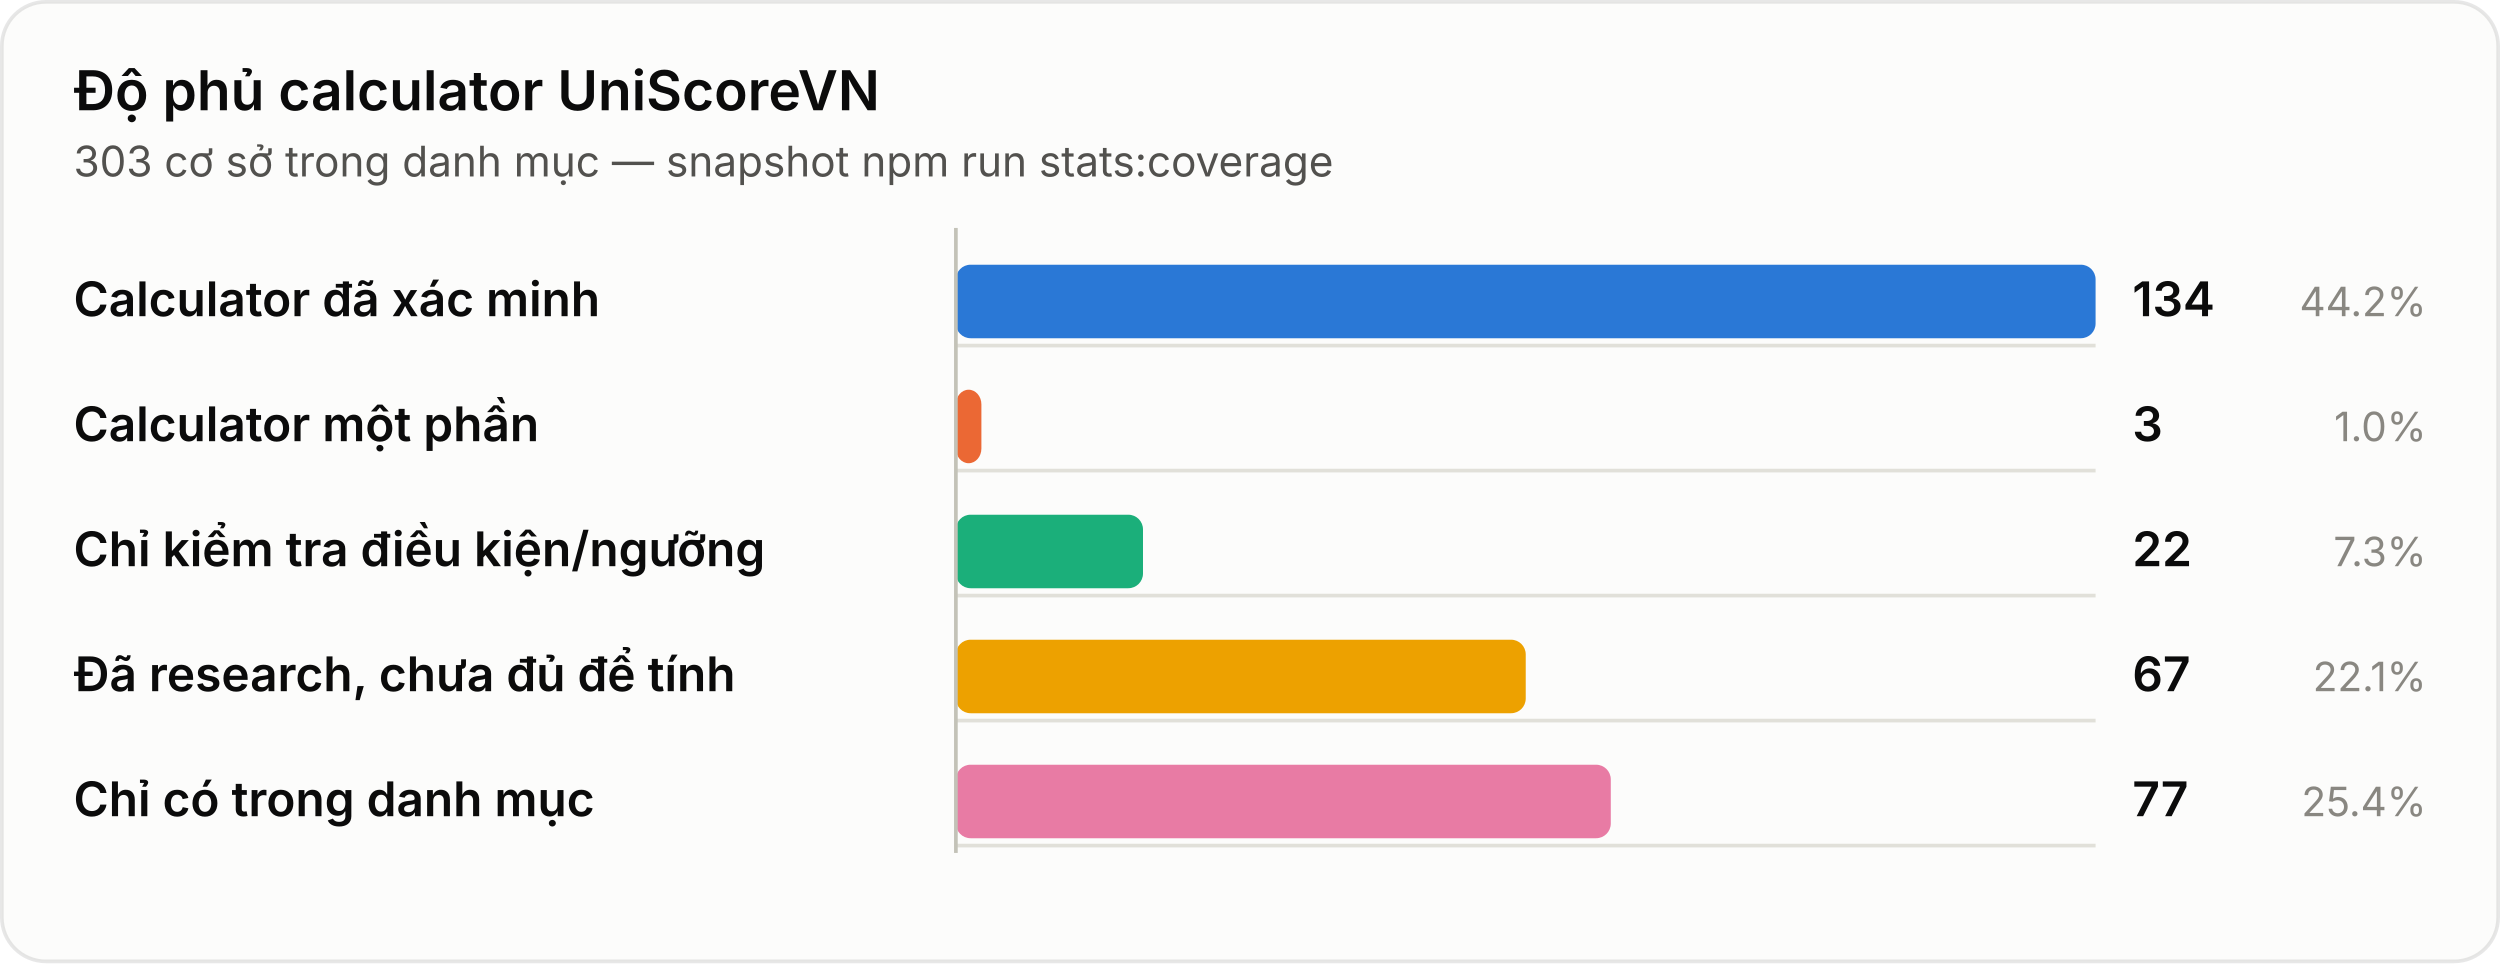
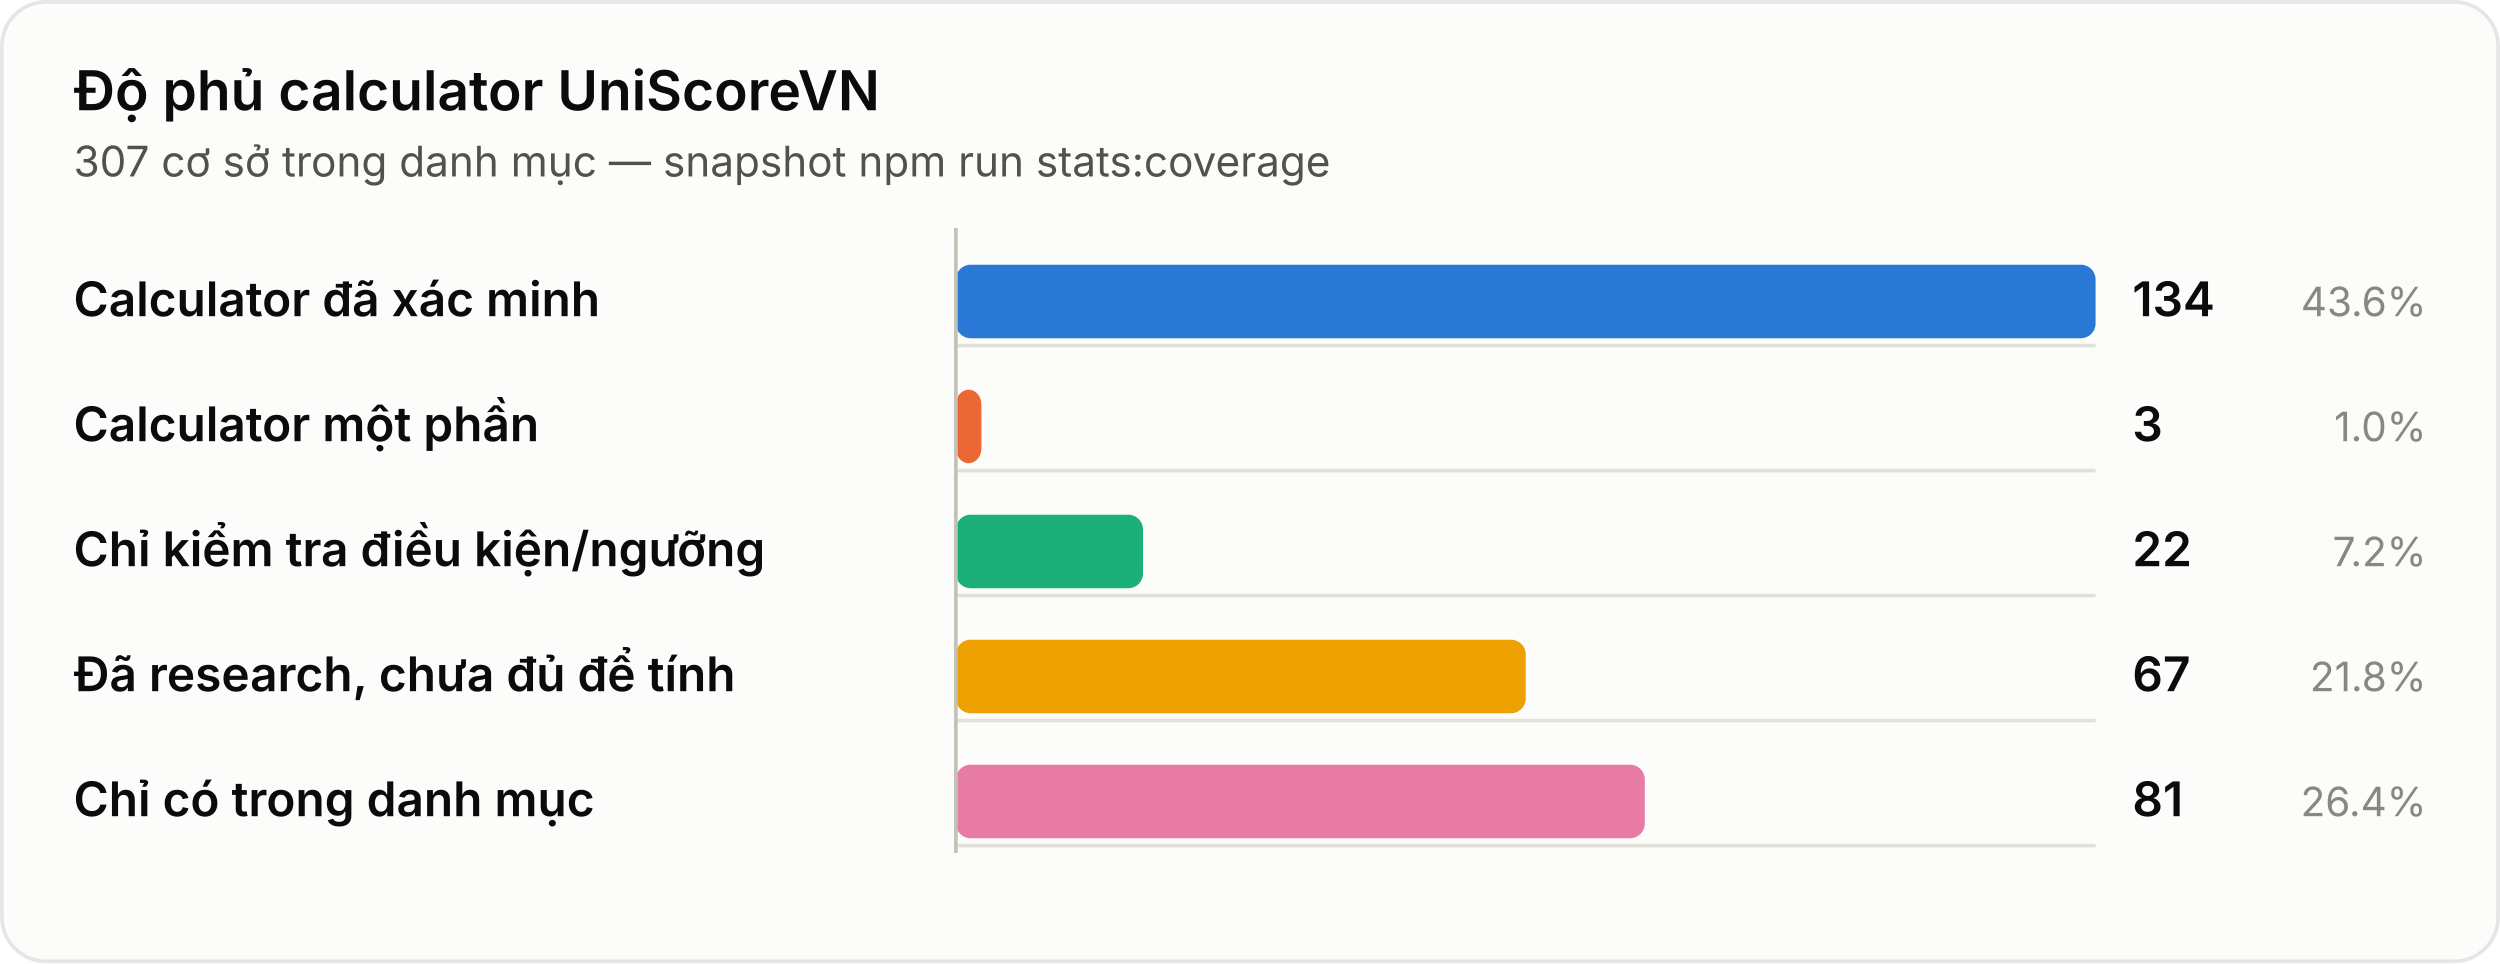
<svg xmlns="http://www.w3.org/2000/svg" width="680" height="262" viewBox="0 0 680 262" font-family="system-ui, -apple-system, Segoe UI, sans-serif">
  <rect x="0.5" y="0.5" width="679" height="261" rx="12" fill="#fcfcfb" stroke="rgba(11,11,11,0.10)" />
  <text x="20" y="30" font-size="15" font-weight="600" fill="#0b0b0b">Độ phủ calculator UniScoreVN</text>
-   <text x="20" y="48" font-size="11.5" fill="#52514e">303 cơ sở trong danh mục — snapshot npm run stats:coverage</text>
+   <text x="20" y="48" font-size="11.5" fill="#52514e">307 cơ sở trong danh mục — snapshot npm run stats:coverage</text>
  <g transform="translate(20, 10)">
    <text x="0" y="76" font-size="13" font-weight="600" fill="#0b0b0b">Calculator đã xác minh</text>
    <line x1="240" y1="84" x2="550" y2="84" stroke="#e1e0d9" stroke-width="1" />
    <rect x="240" y="62" width="310" height="20" rx="4" fill="#2a78d6" />
    <text x="560" y="76" font-size="13" font-weight="600" fill="#0b0b0b" text-anchor="start">134</text>
-     <text x="640" y="76" font-size="11" fill="#898781" text-anchor="end">44.2%</text>
+     <text x="640" y="76" font-size="11" fill="#898781" text-anchor="end">43.6%</text>
    <text x="0" y="110" font-size="13" font-weight="600" fill="#0b0b0b">Calculator một phần</text>
    <line x1="240" y1="118" x2="550" y2="118" stroke="#e1e0d9" stroke-width="1" />
    <rect x="240" y="96" width="6.94" height="20" rx="4" fill="#eb6834" />
    <text x="560" y="110" font-size="13" font-weight="600" fill="#0b0b0b" text-anchor="start">3</text>
    <text x="640" y="110" font-size="11" fill="#898781" text-anchor="end">1.0%</text>
    <text x="0" y="144" font-size="13" font-weight="600" fill="#0b0b0b">Chỉ kiểm tra điều kiện/ngưỡng</text>
    <line x1="240" y1="152" x2="550" y2="152" stroke="#e1e0d9" stroke-width="1" />
    <rect x="240" y="130" width="50.896" height="20" rx="4" fill="#1baf7a" />
    <text x="560" y="144" font-size="13" font-weight="600" fill="#0b0b0b" text-anchor="start">22</text>
-     <text x="640" y="144" font-size="11" fill="#898781" text-anchor="end">7.3%</text>
+     <text x="640" y="144" font-size="11" fill="#898781" text-anchor="end">7.2%</text>
    <text x="0" y="178" font-size="13" font-weight="600" fill="#0b0b0b">Đã research, chưa đủ để tính</text>
    <line x1="240" y1="186" x2="550" y2="186" stroke="#e1e0d9" stroke-width="1" />
    <rect x="240" y="164" width="155" height="20" rx="4" fill="#eda100" />
    <text x="560" y="178" font-size="13" font-weight="600" fill="#0b0b0b" text-anchor="start">67</text>
-     <text x="640" y="178" font-size="11" fill="#898781" text-anchor="end">22.1%</text>
+     <text x="640" y="178" font-size="11" fill="#898781" text-anchor="end">21.8%</text>
    <text x="0" y="212" font-size="13" font-weight="600" fill="#0b0b0b">Chỉ có trong danh mục</text>
    <line x1="240" y1="220" x2="550" y2="220" stroke="#e1e0d9" stroke-width="1" />
-     <rect x="240" y="198" width="178.134" height="20" rx="4" fill="#e87ba4" />
-     <text x="560" y="212" font-size="13" font-weight="600" fill="#0b0b0b" text-anchor="start">77</text>
-     <text x="640" y="212" font-size="11" fill="#898781" text-anchor="end">25.4%</text>
+     <rect x="240" y="198" width="187.388" height="20" rx="4" fill="#e87ba4" />
+     <text x="560" y="212" font-size="13" font-weight="600" fill="#0b0b0b" text-anchor="start">81</text>
+     <text x="640" y="212" font-size="11" fill="#898781" text-anchor="end">26.4%</text>
    <line x1="240" y1="52" x2="240" y2="222" stroke="#c3c2b7" stroke-width="1" />
  </g>
</svg>
